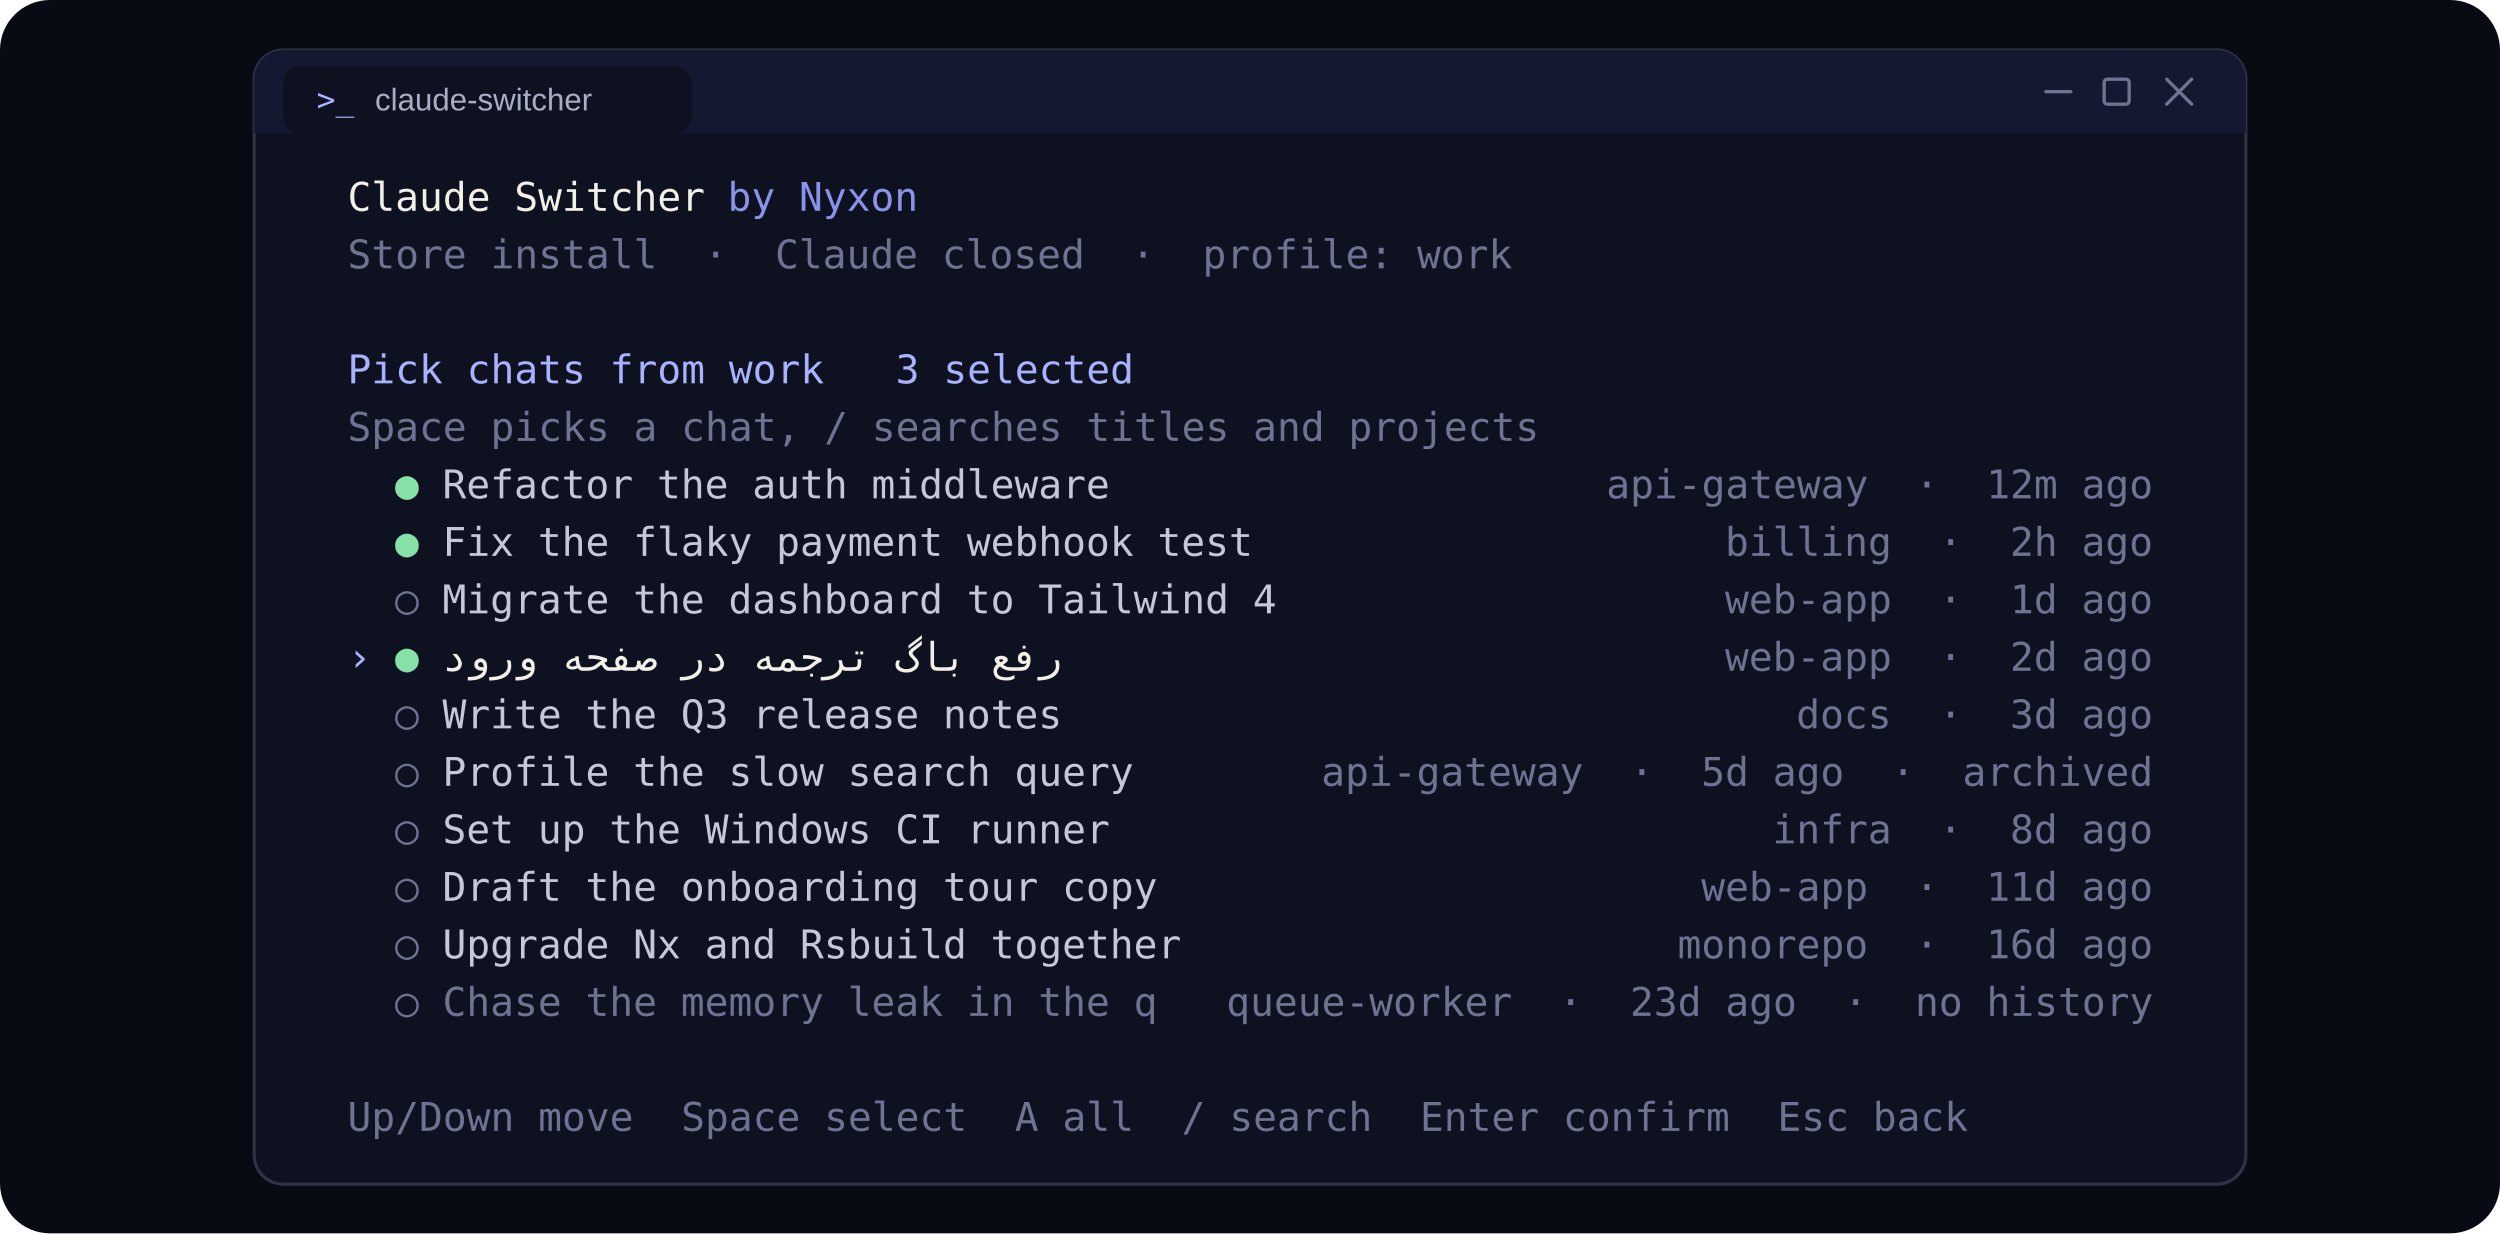
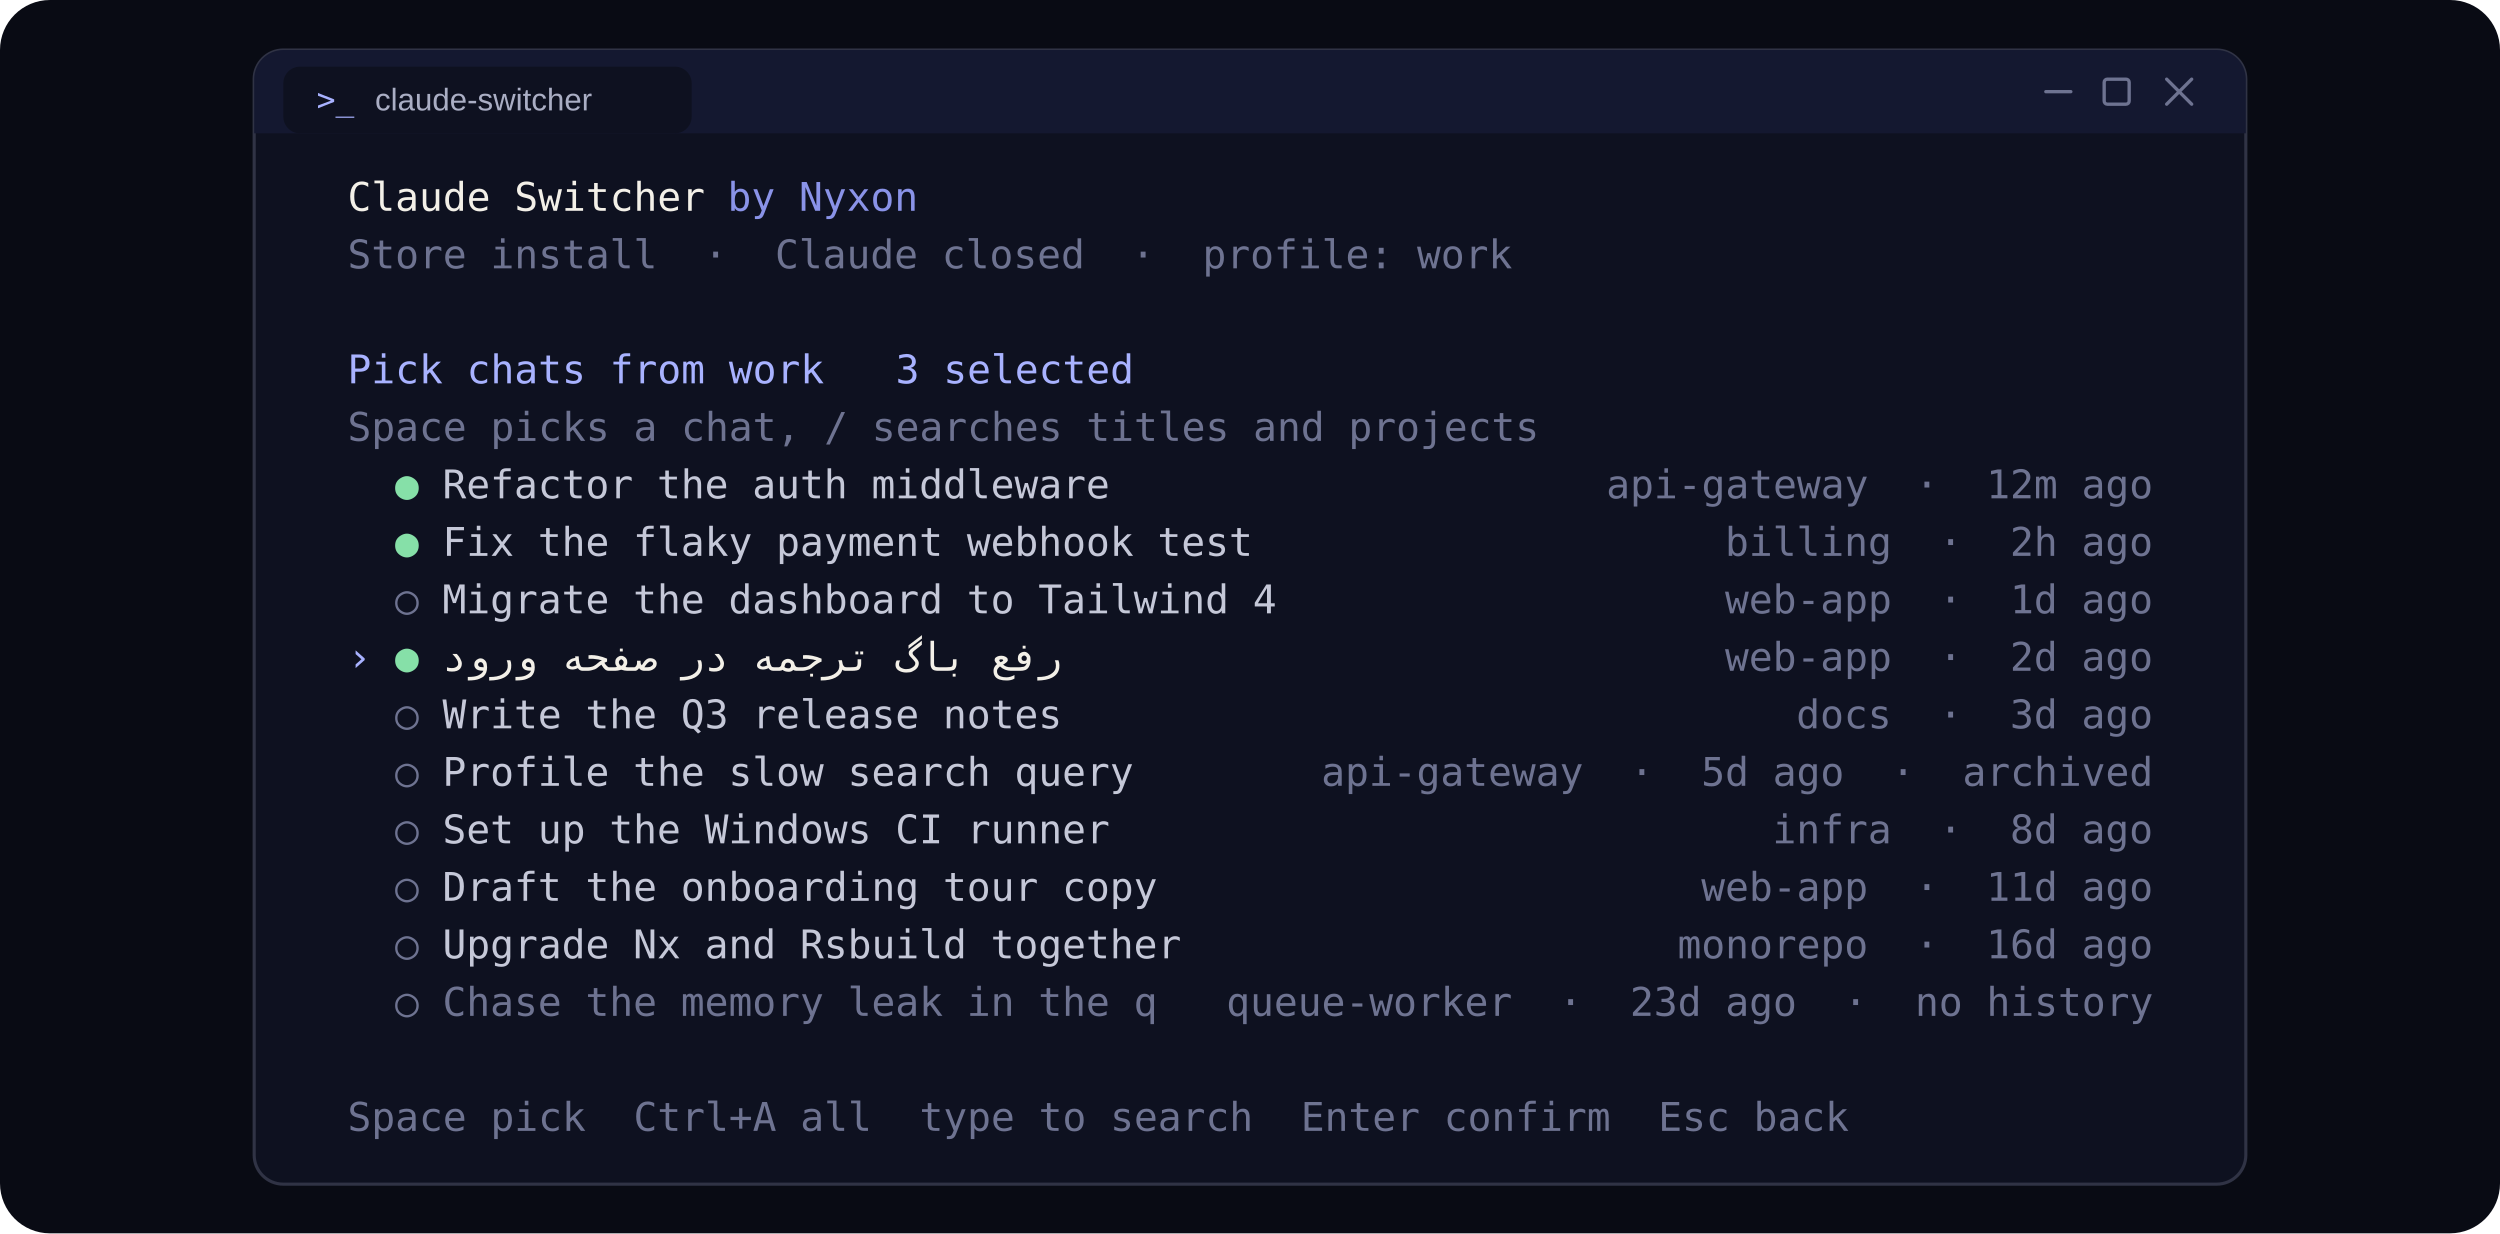
<svg xmlns="http://www.w3.org/2000/svg" width="1200" height="592" viewBox="0 0 1200 592" role="img" aria-labelledby="title desc">
  <rect width="1200" height="592" rx="24" fill="#090b14" />
  <g transform="translate(122 24)">
    <rect width="956" height="544.4" rx="14" fill="#0e1120" stroke="#303345" stroke-width="1.5" />
    <path d="M0 14a14 14 0 0 1 14-14h928a14 14 0 0 1 14 14v26h-956 z" fill="#141830" />
    <rect x="14" y="8" width="196" height="32" rx="8" fill="#0e1120" />
    <text x="30" y="29" font-family="'Cascadia Mono', 'Cascadia Code', Consolas, ui-monospace, 'SF Mono', Menlo, monospace" font-size="15" fill="#a8b2ff">&gt;_</text>
    <text x="58" y="29" font-family="'Segoe UI', -apple-system, BlinkMacSystemFont, 'Helvetica Neue', Arial, sans-serif" font-size="15" fill="#aaaec4">claude-switcher</text>
    <g stroke="#6e7391" stroke-width="1.6" stroke-linecap="round" fill="none">
      <path d="M860 20h12" />
      <rect x="888" y="14" width="12" height="12" rx="1.5" />
      <path d="M918 14l12 12M930 14l-12 12" />
    </g>
    <text x="44.8" y="77.2" xml:space="preserve" font-family="'Cascadia Mono', 'Cascadia Code', Consolas, ui-monospace, 'SF Mono', Menlo, monospace" font-size="19" fill="#f3f0e8">Claude Switcher</text>
    <text x="227.2" y="77.2" xml:space="preserve" font-family="'Cascadia Mono', 'Cascadia Code', Consolas, ui-monospace, 'SF Mono', Menlo, monospace" font-size="19" fill="#8a93e8">by Nyxon</text>
    <text x="44.8" y="104.8" xml:space="preserve" font-family="'Cascadia Mono', 'Cascadia Code', Consolas, ui-monospace, 'SF Mono', Menlo, monospace" font-size="19" fill="#6e7391">Store install</text>
    <text x="215.8" y="104.8" xml:space="preserve" font-family="'Cascadia Mono', 'Cascadia Code', Consolas, ui-monospace, 'SF Mono', Menlo, monospace" font-size="19" fill="#6e7391">·</text>
    <text x="250" y="104.8" xml:space="preserve" font-family="'Cascadia Mono', 'Cascadia Code', Consolas, ui-monospace, 'SF Mono', Menlo, monospace" font-size="19" fill="#6e7391">Claude closed</text>
    <text x="421" y="104.8" xml:space="preserve" font-family="'Cascadia Mono', 'Cascadia Code', Consolas, ui-monospace, 'SF Mono', Menlo, monospace" font-size="19" fill="#6e7391">·</text>
    <text x="455.2" y="104.8" xml:space="preserve" font-family="'Cascadia Mono', 'Cascadia Code', Consolas, ui-monospace, 'SF Mono', Menlo, monospace" font-size="19" fill="#6e7391">profile: work</text>
    <text x="44.8" y="160" xml:space="preserve" font-family="'Cascadia Mono', 'Cascadia Code', Consolas, ui-monospace, 'SF Mono', Menlo, monospace" font-size="19" fill="#a8b2ff">Pick chats from work   3 selected</text>
    <text x="44.8" y="187.6" xml:space="preserve" font-family="'Cascadia Mono', 'Cascadia Code', Consolas, ui-monospace, 'SF Mono', Menlo, monospace" font-size="19" fill="#6e7391">Space picks a chat, / searches titles and projects</text>
    <text x="67.6" y="215.2" xml:space="preserve" font-family="'Cascadia Mono', 'Cascadia Code', Consolas, ui-monospace, 'SF Mono', Menlo, monospace" font-size="19" fill="#86e0a8">●</text>
    <text x="90.4" y="215.2" xml:space="preserve" font-family="'Cascadia Mono', 'Cascadia Code', Consolas, ui-monospace, 'SF Mono', Menlo, monospace" font-size="19" fill="#c5c8d8">Refactor the auth middleware</text>
    <text x="649" y="215.2" xml:space="preserve" font-family="'Cascadia Mono', 'Cascadia Code', Consolas, ui-monospace, 'SF Mono', Menlo, monospace" font-size="19" fill="#6e7391">api-gateway</text>
    <text x="797.2" y="215.2" xml:space="preserve" font-family="'Cascadia Mono', 'Cascadia Code', Consolas, ui-monospace, 'SF Mono', Menlo, monospace" font-size="19" fill="#6e7391">·</text>
    <text x="831.4" y="215.2" xml:space="preserve" font-family="'Cascadia Mono', 'Cascadia Code', Consolas, ui-monospace, 'SF Mono', Menlo, monospace" font-size="19" fill="#6e7391">12m ago</text>
    <text x="67.6" y="242.8" xml:space="preserve" font-family="'Cascadia Mono', 'Cascadia Code', Consolas, ui-monospace, 'SF Mono', Menlo, monospace" font-size="19" fill="#86e0a8">●</text>
    <text x="90.4" y="242.8" xml:space="preserve" font-family="'Cascadia Mono', 'Cascadia Code', Consolas, ui-monospace, 'SF Mono', Menlo, monospace" font-size="19" fill="#c5c8d8">Fix the flaky payment webhook test</text>
    <text x="706" y="242.8" xml:space="preserve" font-family="'Cascadia Mono', 'Cascadia Code', Consolas, ui-monospace, 'SF Mono', Menlo, monospace" font-size="19" fill="#6e7391">billing</text>
    <text x="808.6" y="242.8" xml:space="preserve" font-family="'Cascadia Mono', 'Cascadia Code', Consolas, ui-monospace, 'SF Mono', Menlo, monospace" font-size="19" fill="#6e7391">·</text>
    <text x="842.8" y="242.8" xml:space="preserve" font-family="'Cascadia Mono', 'Cascadia Code', Consolas, ui-monospace, 'SF Mono', Menlo, monospace" font-size="19" fill="#6e7391">2h ago</text>
    <text x="67.6" y="270.4" xml:space="preserve" font-family="'Cascadia Mono', 'Cascadia Code', Consolas, ui-monospace, 'SF Mono', Menlo, monospace" font-size="19" fill="#6e7391">○</text>
    <text x="90.4" y="270.4" xml:space="preserve" font-family="'Cascadia Mono', 'Cascadia Code', Consolas, ui-monospace, 'SF Mono', Menlo, monospace" font-size="19" fill="#c5c8d8">Migrate the dashboard to Tailwind 4</text>
    <text x="706" y="270.4" xml:space="preserve" font-family="'Cascadia Mono', 'Cascadia Code', Consolas, ui-monospace, 'SF Mono', Menlo, monospace" font-size="19" fill="#6e7391">web-app</text>
    <text x="808.6" y="270.4" xml:space="preserve" font-family="'Cascadia Mono', 'Cascadia Code', Consolas, ui-monospace, 'SF Mono', Menlo, monospace" font-size="19" fill="#6e7391">·</text>
    <text x="842.8" y="270.4" xml:space="preserve" font-family="'Cascadia Mono', 'Cascadia Code', Consolas, ui-monospace, 'SF Mono', Menlo, monospace" font-size="19" fill="#6e7391">1d ago</text>
    <text x="44.8" y="298" xml:space="preserve" font-family="'Cascadia Mono', 'Cascadia Code', Consolas, ui-monospace, 'SF Mono', Menlo, monospace" font-size="19" fill="#a8b2ff">›</text>
    <text x="67.6" y="298" xml:space="preserve" font-family="'Cascadia Mono', 'Cascadia Code', Consolas, ui-monospace, 'SF Mono', Menlo, monospace" font-size="19" fill="#86e0a8">●</text>
    <text x="90.4" y="298" xml:space="preserve" font-family="'Cascadia Mono', 'Cascadia Code', Consolas, ui-monospace, 'SF Mono', Menlo, monospace" font-size="19" fill="#f3f0e8">رفع باگ ترجمه در صفحه ورود</text>
    <text x="706" y="298" xml:space="preserve" font-family="'Cascadia Mono', 'Cascadia Code', Consolas, ui-monospace, 'SF Mono', Menlo, monospace" font-size="19" fill="#6e7391">web-app</text>
    <text x="808.6" y="298" xml:space="preserve" font-family="'Cascadia Mono', 'Cascadia Code', Consolas, ui-monospace, 'SF Mono', Menlo, monospace" font-size="19" fill="#6e7391">·</text>
    <text x="842.8" y="298" xml:space="preserve" font-family="'Cascadia Mono', 'Cascadia Code', Consolas, ui-monospace, 'SF Mono', Menlo, monospace" font-size="19" fill="#6e7391">2d ago</text>
    <text x="67.6" y="325.6" xml:space="preserve" font-family="'Cascadia Mono', 'Cascadia Code', Consolas, ui-monospace, 'SF Mono', Menlo, monospace" font-size="19" fill="#6e7391">○</text>
    <text x="90.4" y="325.6" xml:space="preserve" font-family="'Cascadia Mono', 'Cascadia Code', Consolas, ui-monospace, 'SF Mono', Menlo, monospace" font-size="19" fill="#c5c8d8">Write the Q3 release notes</text>
    <text x="740.2" y="325.6" xml:space="preserve" font-family="'Cascadia Mono', 'Cascadia Code', Consolas, ui-monospace, 'SF Mono', Menlo, monospace" font-size="19" fill="#6e7391">docs</text>
    <text x="808.6" y="325.6" xml:space="preserve" font-family="'Cascadia Mono', 'Cascadia Code', Consolas, ui-monospace, 'SF Mono', Menlo, monospace" font-size="19" fill="#6e7391">·</text>
    <text x="842.8" y="325.6" xml:space="preserve" font-family="'Cascadia Mono', 'Cascadia Code', Consolas, ui-monospace, 'SF Mono', Menlo, monospace" font-size="19" fill="#6e7391">3d ago</text>
    <text x="67.6" y="353.2" xml:space="preserve" font-family="'Cascadia Mono', 'Cascadia Code', Consolas, ui-monospace, 'SF Mono', Menlo, monospace" font-size="19" fill="#6e7391">○</text>
    <text x="90.4" y="353.2" xml:space="preserve" font-family="'Cascadia Mono', 'Cascadia Code', Consolas, ui-monospace, 'SF Mono', Menlo, monospace" font-size="19" fill="#c5c8d8">Profile the slow search query</text>
    <text x="512.2" y="353.2" xml:space="preserve" font-family="'Cascadia Mono', 'Cascadia Code', Consolas, ui-monospace, 'SF Mono', Menlo, monospace" font-size="19" fill="#6e7391">api-gateway</text>
    <text x="660.4" y="353.2" xml:space="preserve" font-family="'Cascadia Mono', 'Cascadia Code', Consolas, ui-monospace, 'SF Mono', Menlo, monospace" font-size="19" fill="#6e7391">·</text>
    <text x="694.6" y="353.2" xml:space="preserve" font-family="'Cascadia Mono', 'Cascadia Code', Consolas, ui-monospace, 'SF Mono', Menlo, monospace" font-size="19" fill="#6e7391">5d ago</text>
    <text x="785.8" y="353.2" xml:space="preserve" font-family="'Cascadia Mono', 'Cascadia Code', Consolas, ui-monospace, 'SF Mono', Menlo, monospace" font-size="19" fill="#6e7391">·</text>
    <text x="820" y="353.2" xml:space="preserve" font-family="'Cascadia Mono', 'Cascadia Code', Consolas, ui-monospace, 'SF Mono', Menlo, monospace" font-size="19" fill="#6e7391">archived</text>
    <text x="67.6" y="380.8" xml:space="preserve" font-family="'Cascadia Mono', 'Cascadia Code', Consolas, ui-monospace, 'SF Mono', Menlo, monospace" font-size="19" fill="#6e7391">○</text>
    <text x="90.4" y="380.8" xml:space="preserve" font-family="'Cascadia Mono', 'Cascadia Code', Consolas, ui-monospace, 'SF Mono', Menlo, monospace" font-size="19" fill="#c5c8d8">Set up the Windows CI runner</text>
    <text x="728.8" y="380.8" xml:space="preserve" font-family="'Cascadia Mono', 'Cascadia Code', Consolas, ui-monospace, 'SF Mono', Menlo, monospace" font-size="19" fill="#6e7391">infra</text>
    <text x="808.6" y="380.8" xml:space="preserve" font-family="'Cascadia Mono', 'Cascadia Code', Consolas, ui-monospace, 'SF Mono', Menlo, monospace" font-size="19" fill="#6e7391">·</text>
    <text x="842.8" y="380.8" xml:space="preserve" font-family="'Cascadia Mono', 'Cascadia Code', Consolas, ui-monospace, 'SF Mono', Menlo, monospace" font-size="19" fill="#6e7391">8d ago</text>
    <text x="67.6" y="408.4" xml:space="preserve" font-family="'Cascadia Mono', 'Cascadia Code', Consolas, ui-monospace, 'SF Mono', Menlo, monospace" font-size="19" fill="#6e7391">○</text>
    <text x="90.4" y="408.4" xml:space="preserve" font-family="'Cascadia Mono', 'Cascadia Code', Consolas, ui-monospace, 'SF Mono', Menlo, monospace" font-size="19" fill="#c5c8d8">Draft the onboarding tour copy</text>
    <text x="694.6" y="408.4" xml:space="preserve" font-family="'Cascadia Mono', 'Cascadia Code', Consolas, ui-monospace, 'SF Mono', Menlo, monospace" font-size="19" fill="#6e7391">web-app</text>
    <text x="797.2" y="408.4" xml:space="preserve" font-family="'Cascadia Mono', 'Cascadia Code', Consolas, ui-monospace, 'SF Mono', Menlo, monospace" font-size="19" fill="#6e7391">·</text>
    <text x="831.4" y="408.4" xml:space="preserve" font-family="'Cascadia Mono', 'Cascadia Code', Consolas, ui-monospace, 'SF Mono', Menlo, monospace" font-size="19" fill="#6e7391">11d ago</text>
    <text x="67.6" y="436" xml:space="preserve" font-family="'Cascadia Mono', 'Cascadia Code', Consolas, ui-monospace, 'SF Mono', Menlo, monospace" font-size="19" fill="#6e7391">○</text>
    <text x="90.4" y="436" xml:space="preserve" font-family="'Cascadia Mono', 'Cascadia Code', Consolas, ui-monospace, 'SF Mono', Menlo, monospace" font-size="19" fill="#c5c8d8">Upgrade Nx and Rsbuild together</text>
    <text x="683.2" y="436" xml:space="preserve" font-family="'Cascadia Mono', 'Cascadia Code', Consolas, ui-monospace, 'SF Mono', Menlo, monospace" font-size="19" fill="#6e7391">monorepo</text>
    <text x="797.2" y="436" xml:space="preserve" font-family="'Cascadia Mono', 'Cascadia Code', Consolas, ui-monospace, 'SF Mono', Menlo, monospace" font-size="19" fill="#6e7391">·</text>
    <text x="831.4" y="436" xml:space="preserve" font-family="'Cascadia Mono', 'Cascadia Code', Consolas, ui-monospace, 'SF Mono', Menlo, monospace" font-size="19" fill="#6e7391">16d ago</text>
    <text x="67.6" y="463.6" xml:space="preserve" font-family="'Cascadia Mono', 'Cascadia Code', Consolas, ui-monospace, 'SF Mono', Menlo, monospace" font-size="19" fill="#6e7391">○</text>
    <text x="90.4" y="463.6" xml:space="preserve" font-family="'Cascadia Mono', 'Cascadia Code', Consolas, ui-monospace, 'SF Mono', Menlo, monospace" font-size="19" fill="#6e7391">Chase the memory leak in the q</text>
    <text x="466.6" y="463.6" xml:space="preserve" font-family="'Cascadia Mono', 'Cascadia Code', Consolas, ui-monospace, 'SF Mono', Menlo, monospace" font-size="19" fill="#6e7391">queue-worker</text>
    <text x="626.2" y="463.6" xml:space="preserve" font-family="'Cascadia Mono', 'Cascadia Code', Consolas, ui-monospace, 'SF Mono', Menlo, monospace" font-size="19" fill="#6e7391">·</text>
    <text x="660.4" y="463.6" xml:space="preserve" font-family="'Cascadia Mono', 'Cascadia Code', Consolas, ui-monospace, 'SF Mono', Menlo, monospace" font-size="19" fill="#6e7391">23d ago</text>
    <text x="763" y="463.6" xml:space="preserve" font-family="'Cascadia Mono', 'Cascadia Code', Consolas, ui-monospace, 'SF Mono', Menlo, monospace" font-size="19" fill="#6e7391">·</text>
    <text x="797.2" y="463.6" xml:space="preserve" font-family="'Cascadia Mono', 'Cascadia Code', Consolas, ui-monospace, 'SF Mono', Menlo, monospace" font-size="19" fill="#6e7391">no history</text>
-     <text x="44.8" y="518.8" xml:space="preserve" font-family="'Cascadia Mono', 'Cascadia Code', Consolas, ui-monospace, 'SF Mono', Menlo, monospace" font-size="19" fill="#6e7391">Up/Down move  Space select  A all  / search  Enter confirm  Esc back</text>
+     <text x="44.8" y="518.8" xml:space="preserve" font-family="'Cascadia Mono', 'Cascadia Code', Consolas, ui-monospace, 'SF Mono', Menlo, monospace" font-size="19" fill="#6e7391">Space pick  Ctrl+A all  type to search  Enter confirm  Esc back</text>
  </g>
</svg>
